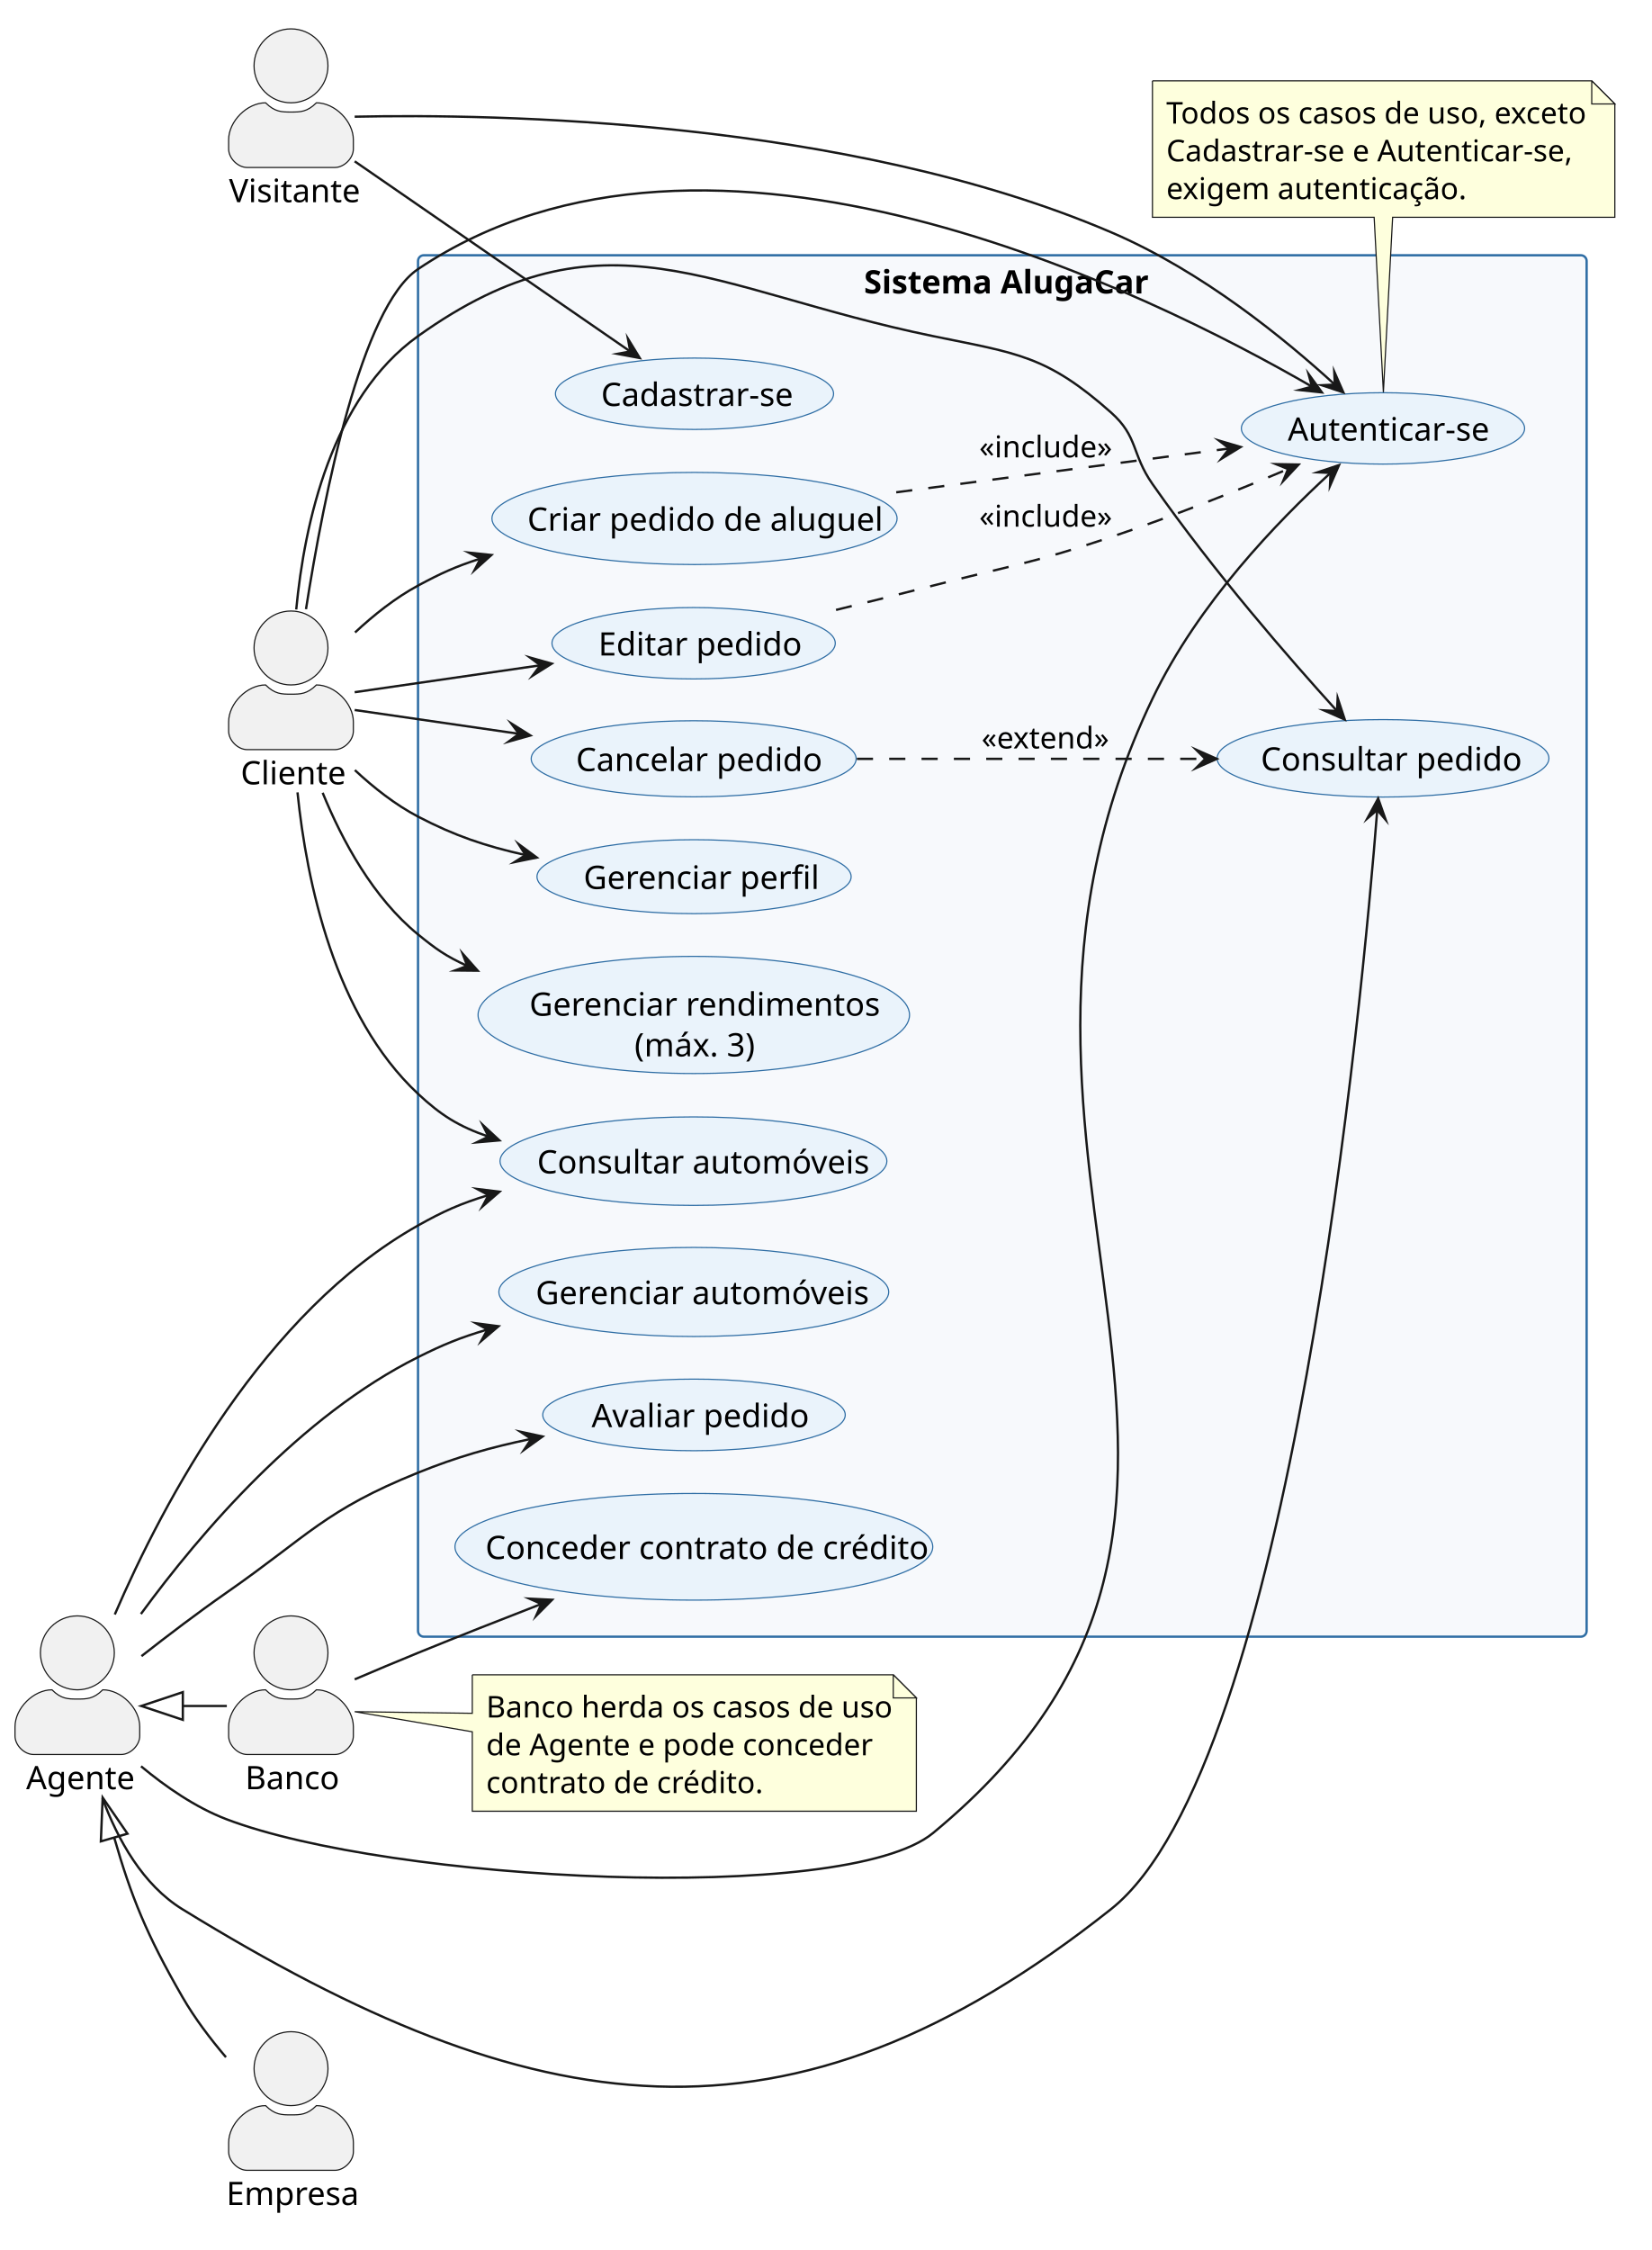
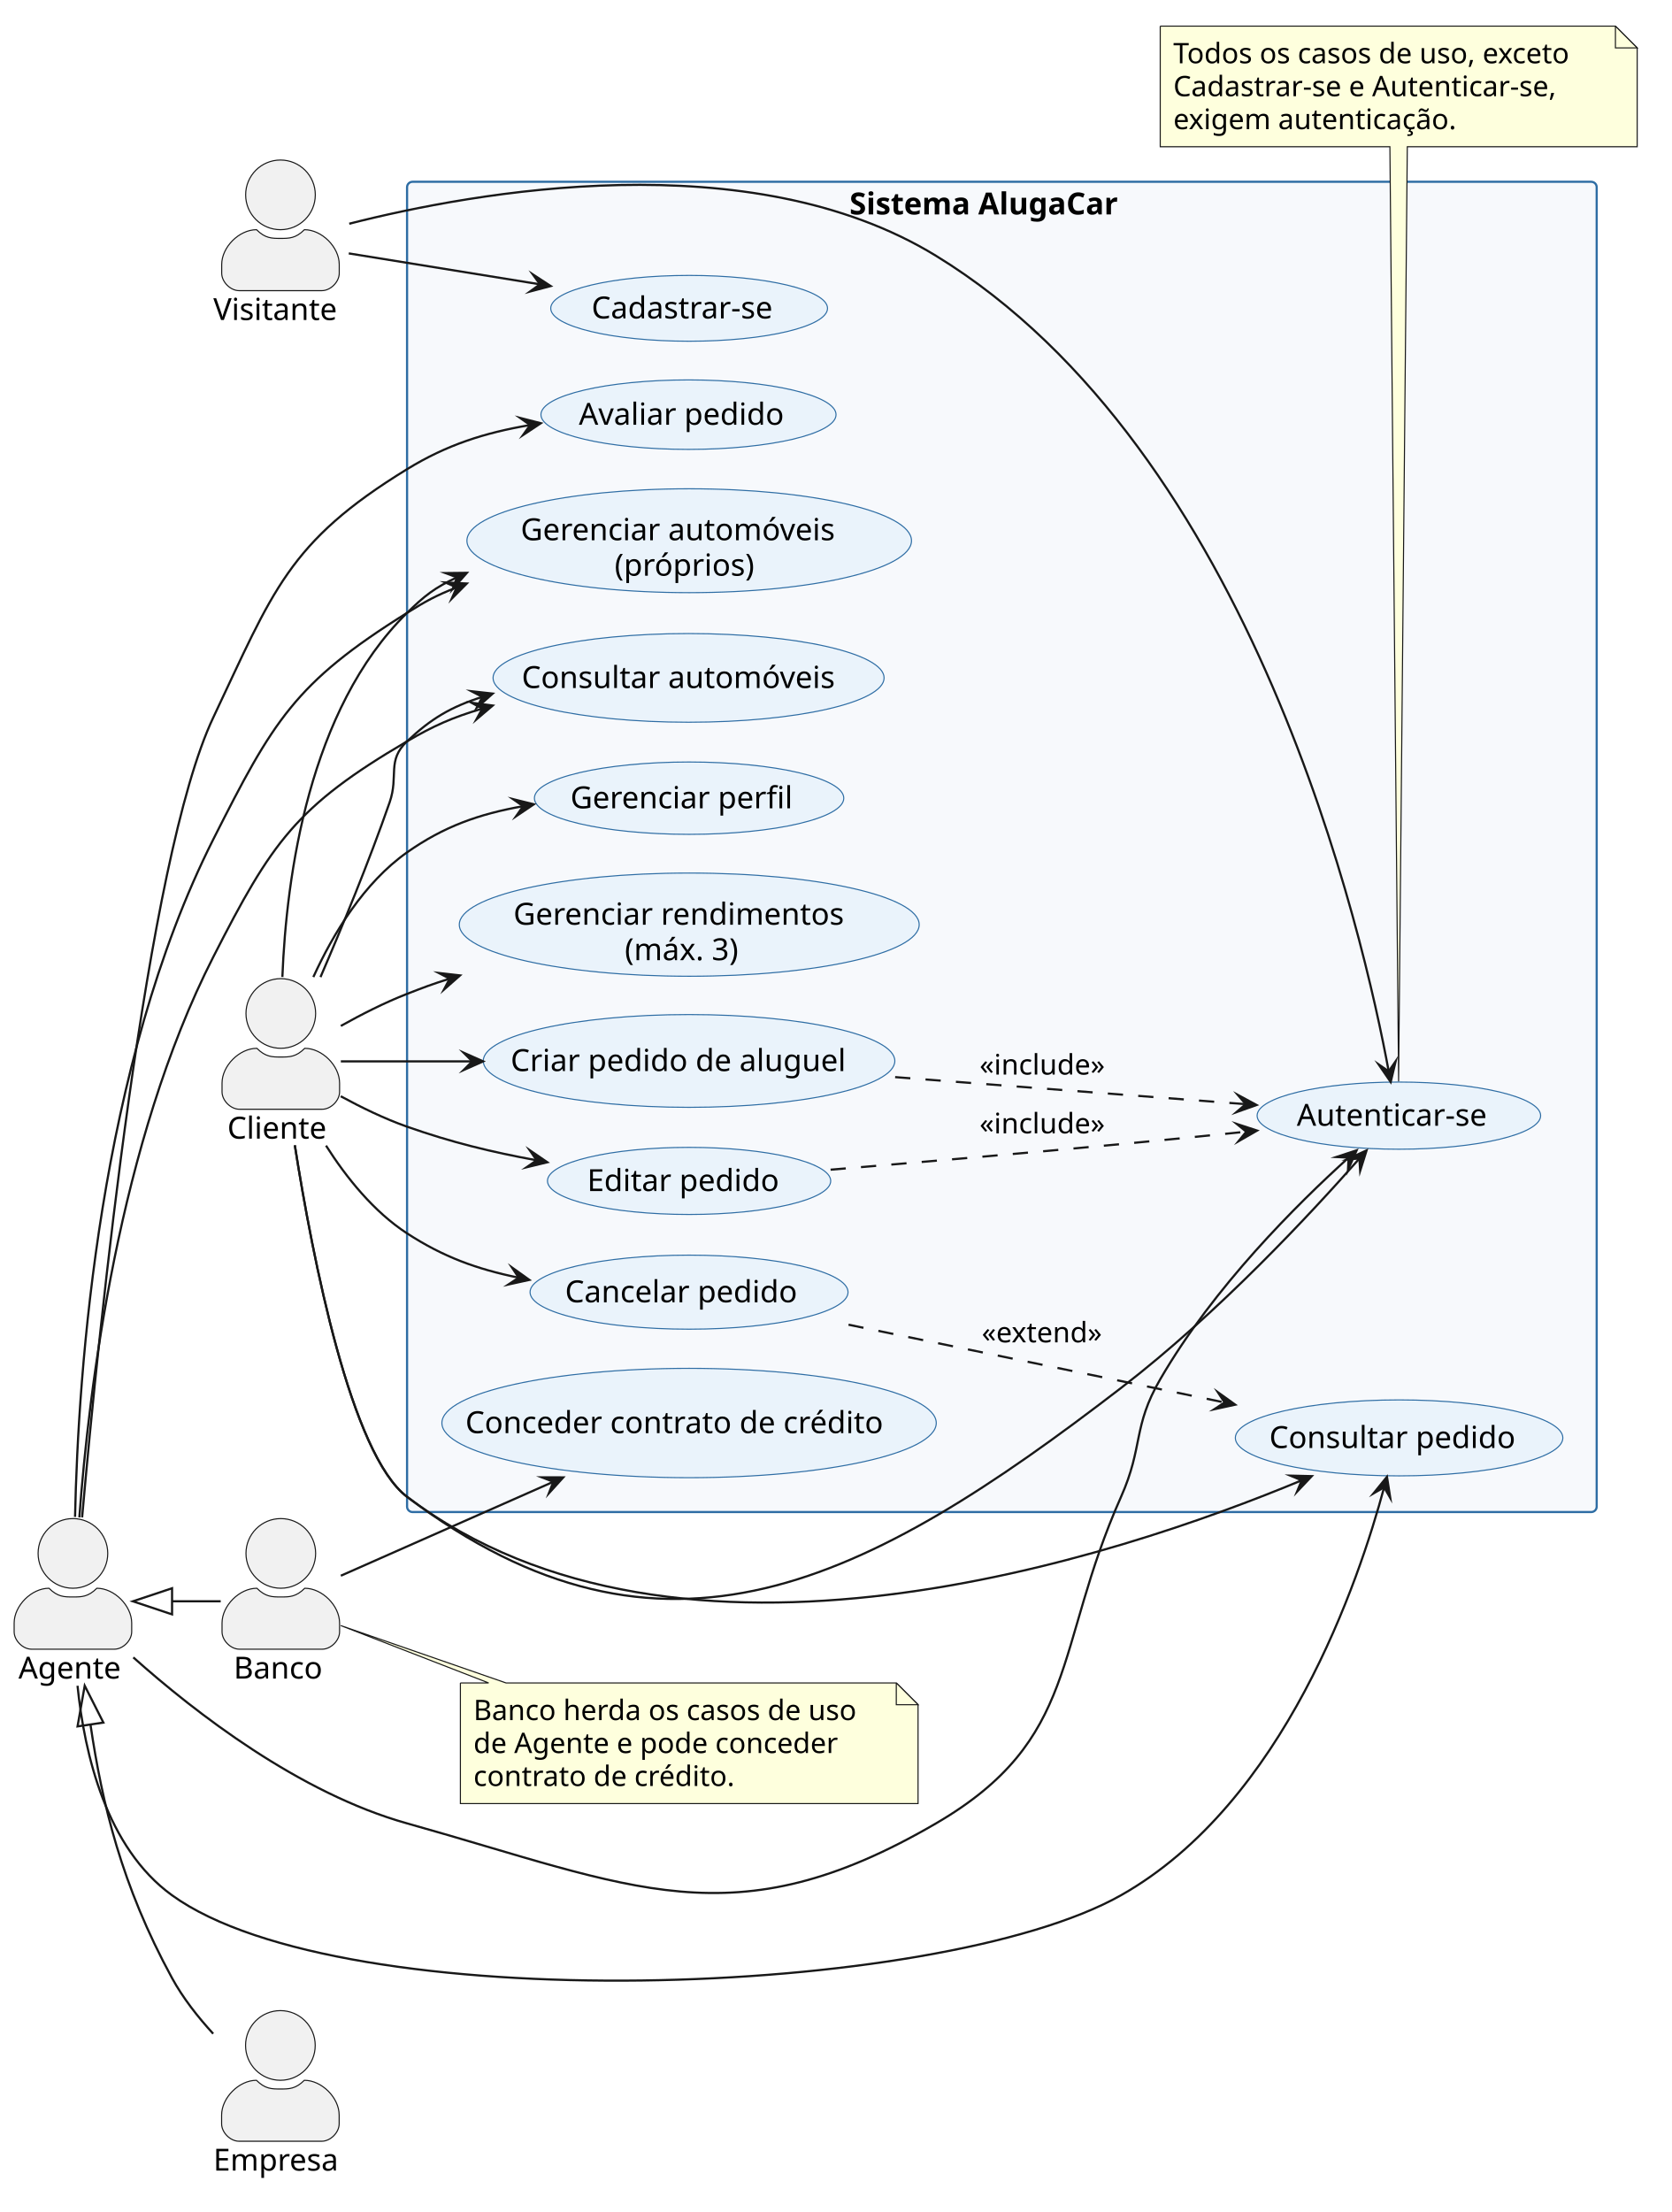
- <svg xmlns="http://www.w3.org/2000/svg" version="1.1" data-diagram-type="DESCRIPTION" style="width:715px;height:974px;background:#FFFFFF;" width="715px" height="974px" viewBox="0 0 715 974" zoomAndPan="magnify" preserveAspectRatio="none" contentStyleType="text/css">
+ <svg xmlns="http://www.w3.org/2000/svg" version="1.1" data-diagram-type="DESCRIPTION" style="width:768px;height:1016px;background:#FFFFFF;" width="768px" height="1016px" viewBox="0 0 768 1016" zoomAndPan="magnify" preserveAspectRatio="none" contentStyleType="text/css">
  <defs />
  <g font-family="sans-serif" lengthAdjust="spacing">
    <g class="cluster" data-qualified-name="Sistema AlugaCar" id="ent0008" data-source-line="25">
-       <rect x="181" y="110.5" width="506" height="598" fill="#F7F9FC" style="stroke:#2E6DA4;stroke-width:1;" rx="2.5" ry="2.5" />
-       <text x="374.09" y="127.033" fill="#000" font-size="14" textLength="119.82" font-weight="700">Sistema AlugaCar</text>
+       <rect x="187" y="83.5" width="546.5" height="611" fill="#F7F9FC" style="stroke:#2E6DA4;stroke-width:1;" rx="2.5" ry="2.5" />
+       <text x="390.247" y="98.495" fill="#000" font-size="14" textLength="140.007" font-weight="700">Sistema AlugaCar</text>
    </g>
    <g class="entity" data-qualified-name="visitante" id="ent0001" data-source-line="16">
-       <ellipse cx="126" cy="28.5" rx="16" ry="16" fill="#F1F1F1" style="stroke:#181818;stroke-width:0.5;" />
-       <path d="M126,48.5 C130,48.5 133,48.5 137,44.5 C145,44.5 153,52.5 153,60.5 L153,64.5 C153,68.5 149,72.5 145,72.5 L107,72.5 C103,72.5 99,68.5 99,64.5 L99,60.5 C99,52.5 107,44.5 115,44.5 C119,48.5 122,48.5 126,48.5" style="stroke:#181818;stroke-width:0.5;" fill="#F1F1F1" />
-       <text x="99.152" y="87.533" fill="#000" font-size="14" textLength="53.696">Visitante</text>
+       <ellipse cx="128.847" cy="89.5" rx="16" ry="16" fill="#F1F1F1" style="stroke:#181818;stroke-width:0.5;" />
+       <path d="M128.847,109.5 C132.847,109.5 135.847,109.5 139.847,105.5 C147.847,105.5 155.847,113.5 155.847,121.5 L155.847,125.5 C155.847,129.5 151.847,133.5 147.847,133.5 L109.847,133.5 C105.847,133.5 101.847,129.5 101.847,125.5 L101.847,121.5 C101.847,113.5 109.847,105.5 117.847,105.5 C121.847,109.5 124.847,109.5 128.847,109.5" style="stroke:#181818;stroke-width:0.5;" fill="#F1F1F1" />
+       <text x="98" y="146.995" fill="#000" font-size="14" textLength="61.694">Visitante</text>
    </g>
    <g class="entity" data-qualified-name="cliente" id="ent0002" data-source-line="17">
-       <ellipse cx="126" cy="280.5" rx="16" ry="16" fill="#F1F1F1" style="stroke:#181818;stroke-width:0.5;" />
-       <path d="M126,300.5 C130,300.5 133,300.5 137,296.5 C145,296.5 153,304.5 153,312.5 L153,316.5 C153,320.5 149,324.5 145,324.5 L107,324.5 C103,324.5 99,320.5 99,316.5 L99,312.5 C99,304.5 107,296.5 115,296.5 C119,300.5 122,300.5 126,300.5" style="stroke:#181818;stroke-width:0.5;" fill="#F1F1F1" />
-       <text x="104.21" y="339.533" fill="#000" font-size="14" textLength="43.579">Cliente</text>
+       <ellipse cx="129" cy="465.5" rx="16" ry="16" fill="#F1F1F1" style="stroke:#181818;stroke-width:0.5;" />
+       <path d="M129,485.5 C133,485.5 136,485.5 140,481.5 C148,481.5 156,489.5 156,497.5 L156,501.5 C156,505.5 152,509.5 148,509.5 L110,509.5 C106,509.5 102,505.5 102,501.5 L102,497.5 C102,489.5 110,481.5 118,481.5 C122,485.5 125,485.5 129,485.5" style="stroke:#181818;stroke-width:0.5;" fill="#F1F1F1" />
+       <text x="104.428" y="522.995" fill="#000" font-size="14" textLength="49.144">Cliente</text>
    </g>
    <g class="entity" data-qualified-name="agente" id="ent0003" data-source-line="18">
-       <ellipse cx="33.5" cy="715.5" rx="16" ry="16" fill="#F1F1F1" style="stroke:#181818;stroke-width:0.5;" />
-       <path d="M33.5,735.5 C37.5,735.5 40.5,735.5 44.5,731.5 C52.5,731.5 60.5,739.5 60.5,747.5 L60.5,751.5 C60.5,755.5 56.5,759.5 52.5,759.5 L14.5,759.5 C10.5,759.5 6.5,755.5 6.5,751.5 L6.5,747.5 C6.5,739.5 14.5,731.5 22.5,731.5 C26.5,735.5 29.5,735.5 33.5,735.5" style="stroke:#181818;stroke-width:0.5;" fill="#F1F1F1" />
-       <text x="11.314" y="774.533" fill="#000" font-size="14" textLength="44.372">Agente</text>
+       <ellipse cx="33.5" cy="713.5" rx="16" ry="16" fill="#F1F1F1" style="stroke:#181818;stroke-width:0.5;" />
+       <path d="M33.5,733.5 C37.5,733.5 40.5,733.5 44.5,729.5 C52.5,729.5 60.5,737.5 60.5,745.5 L60.5,749.5 C60.5,753.5 56.5,757.5 52.5,757.5 L14.5,757.5 C10.5,757.5 6.5,753.5 6.5,749.5 L6.5,745.5 C6.5,737.5 14.5,729.5 22.5,729.5 C26.5,733.5 29.5,733.5 33.5,733.5" style="stroke:#181818;stroke-width:0.5;" fill="#F1F1F1" />
+       <text x="8.474" y="770.995" fill="#000" font-size="14" textLength="50.053">Agente</text>
    </g>
    <g class="entity" data-qualified-name="empresa" id="ent0004" data-source-line="19">
-       <ellipse cx="126.01" cy="895.5" rx="16" ry="16" fill="#F1F1F1" style="stroke:#181818;stroke-width:0.5;" />
-       <path d="M126.01,915.5 C130.01,915.5 133.01,915.5 137.01,911.5 C145.01,911.5 153.01,919.5 153.01,927.5 L153.01,931.5 C153.01,935.5 149.01,939.5 145.01,939.5 L107.01,939.5 C103.01,939.5 99.01,935.5 99.01,931.5 L99.01,927.5 C99.01,919.5 107.01,911.5 115.01,911.5 C119.01,915.5 122.01,915.5 126.01,915.5" style="stroke:#181818;stroke-width:0.5;" fill="#F1F1F1" />
-       <text x="98" y="954.533" fill="#000" font-size="14" textLength="56.021">Empresa</text>
+       <ellipse cx="128.806" cy="939.5" rx="16" ry="16" fill="#F1F1F1" style="stroke:#181818;stroke-width:0.5;" />
+       <path d="M128.806,959.5 C132.806,959.5 135.806,959.5 139.806,955.5 C147.806,955.5 155.806,963.5 155.806,971.5 L155.806,975.5 C155.806,979.5 151.806,983.5 147.806,983.5 L109.806,983.5 C105.806,983.5 101.806,979.5 101.806,975.5 L101.806,971.5 C101.806,963.5 109.806,955.5 117.806,955.5 C121.806,959.5 124.806,959.5 128.806,959.5" style="stroke:#181818;stroke-width:0.5;" fill="#F1F1F1" />
+       <text x="98" y="996.995" fill="#000" font-size="14" textLength="61.612">Empresa</text>
    </g>
    <g class="entity" data-qualified-name="banco" id="ent0005" data-source-line="20">
-       <ellipse cx="126" cy="715.5" rx="16" ry="16" fill="#F1F1F1" style="stroke:#181818;stroke-width:0.5;" />
-       <path d="M126,735.5 C130,735.5 133,735.5 137,731.5 C145,731.5 153,739.5 153,747.5 L153,751.5 C153,755.5 149,759.5 145,759.5 L107,759.5 C103,759.5 99,755.5 99,751.5 L99,747.5 C99,739.5 107,731.5 115,731.5 C119,735.5 122,735.5 126,735.5" style="stroke:#181818;stroke-width:0.5;" fill="#F1F1F1" />
-       <text x="106.152" y="774.533" fill="#000" font-size="14" textLength="39.696">Banco</text>
+       <ellipse cx="129" cy="713.5" rx="16" ry="16" fill="#F1F1F1" style="stroke:#181818;stroke-width:0.5;" />
+       <path d="M129,733.5 C133,733.5 136,733.5 140,729.5 C148,729.5 156,737.5 156,745.5 L156,749.5 C156,753.5 152,757.5 148,757.5 L110,757.5 C106,757.5 102,753.5 102,749.5 L102,745.5 C102,737.5 110,729.5 118,729.5 C122,733.5 125,733.5 129,733.5" style="stroke:#181818;stroke-width:0.5;" fill="#F1F1F1" />
+       <text x="107.34" y="770.995" fill="#000" font-size="14" textLength="43.319">Banco</text>
    </g>
-     <g class="entity" data-qualified-name="GMN40" id="ent0041" data-source-line="64">
-       <path d="M499,35 L499,94.055 A0,0 0 0 0 499,94.055 L595,94.055 L599,169.902 L603,94.055 L699.213,94.055 A0,0 0 0 0 699.213,94.055 L699.213,45 L689.213,35 L499,35 A0,0 0 0 0 499,35" style="stroke:#181818;stroke-width:0.5;" fill="#FEFFDD" />
-       <path d="M689.213,35 L689.213,45 L699.213,45 L689.213,35" style="stroke:#181818;stroke-width:0.5;" fill="#FEFFDD" />
-       <text x="505" y="53.495" fill="#000" font-size="13" textLength="179.213">Todos os casos de uso, exceto</text>
-       <text x="505" y="69.847" fill="#000" font-size="13" textLength="169.793">Cadastrar-se e Autenticar-se,</text>
-       <text x="505" y="86.198" fill="#000" font-size="13" textLength="122.853">exigem autenticação.</text>
+     <g class="entity" data-qualified-name="GMN41" id="ent0042" data-source-line="65">
+       <path d="M533,12 L533,67.398 A0,0 0 0 0 533,67.398 L638.5,67.398 L642.5,496.795 L646.5,67.398 L752.11,67.398 A0,0 0 0 0 752.11,67.398 L752.11,22 L742.11,12 L533,12 A0,0 0 0 0 533,12" style="stroke:#181818;stroke-width:0.5;" fill="#FEFFDD" />
+       <path d="M742.11,12 L742.11,22 L752.11,22 L742.11,12" style="stroke:#181818;stroke-width:0.5;" fill="#FEFFDD" />
+       <text x="539" y="29.067" fill="#000" font-size="13" textLength="198.11">Todos os casos de uso, exceto</text>
+       <text x="539" y="44.2" fill="#000" font-size="13" textLength="190.741">Cadastrar-se e Autenticar-se,</text>
+       <text x="539" y="59.333" fill="#000" font-size="13" textLength="140.912">exigem autenticação.</text>
    </g>
-     <g class="entity" data-qualified-name="GMN43" id="ent0044" data-source-line="70">
-       <path d="M204.5,725 L204.5,741.671 L153.575,740.965 L204.5,749.671 L204.5,784.055 A0,0 0 0 0 204.5,784.055 L396.779,784.055 A0,0 0 0 0 396.779,784.055 L396.779,735 L386.779,725 L204.5,725 A0,0 0 0 0 204.5,725" style="stroke:#181818;stroke-width:0.5;" fill="#FEFFDD" />
-       <path d="M386.779,725 L386.779,735 L396.779,735 L386.779,725" style="stroke:#181818;stroke-width:0.5;" fill="#FEFFDD" />
-       <text x="210.5" y="743.495" fill="#000" font-size="13" textLength="171.279">Banco herda os casos de uso</text>
-       <text x="210.5" y="759.847" fill="#000" font-size="13" textLength="159.739">de Agente e pode conceder</text>
-       <text x="210.5" y="776.198" fill="#000" font-size="13" textLength="111.287">contrato de crédito.</text>
+     <g class="entity" data-qualified-name="GMN44" id="ent0045" data-source-line="71">
+       <path d="M211.5,773 L211.5,828.398 A0,0 0 0 0 211.5,828.398 L421.743,828.398 A0,0 0 0 0 421.743,828.398 L421.743,783 L411.743,773 L232.478,773 L156.534,746.64 L224.478,773 L211.5,773 A0,0 0 0 0 211.5,773" style="stroke:#181818;stroke-width:0.5;" fill="#FEFFDD" />
+       <path d="M411.743,773 L411.743,783 L421.743,783 L411.743,773" style="stroke:#181818;stroke-width:0.5;" fill="#FEFFDD" />
+       <text x="217.5" y="790.067" fill="#000" font-size="13" textLength="189.243">Banco herda os casos de uso</text>
+       <text x="217.5" y="805.2" fill="#000" font-size="13" textLength="179.791">de Agente e pode conceder</text>
+       <text x="217.5" y="820.333" fill="#000" font-size="13" textLength="128.851">contrato de crédito.</text>
    </g>
    <g class="entity" data-qualified-name="Sistema AlugaCar.UC01" id="ent0009" data-source-line="26">
-       <ellipse cx="300.717" cy="170.452" rx="60.217" ry="15.452" fill="#EAF3FB" style="stroke:#2E6DA4;stroke-width:0.5;" />
-       <text x="260.258" y="175.756" fill="#000" font-size="14" textLength="80.917">Cadastrar-se</text>
+       <ellipse cx="316.575" cy="141.615" rx="63.575" ry="15.115" fill="#EAF3FB" style="stroke:#2E6DA4;stroke-width:0.5;" />
+       <text x="271.749" y="146.263" fill="#000" font-size="14" textLength="89.653">Cadastrar-se</text>
    </g>
    <g class="entity" data-qualified-name="Sistema AlugaCar.UC02" id="ent0010" data-source-line="27">
-       <ellipse cx="598.824" cy="185.452" rx="61.324" ry="15.452" fill="#EAF3FB" style="stroke:#2E6DA4;stroke-width:0.5;" />
-       <text x="557.583" y="190.756" fill="#000" font-size="14" textLength="82.482">Autenticar-se</text>
+       <ellipse cx="642.624" cy="512.425" rx="65.124" ry="15.425" fill="#EAF3FB" style="stroke:#2E6DA4;stroke-width:0.5;" />
+       <text x="595.726" y="517.073" fill="#000" font-size="14" textLength="93.796">Autenticar-se</text>
    </g>
    <g class="entity" data-qualified-name="Sistema AlugaCar.UC03" id="ent0011" data-source-line="28">
-       <ellipse cx="300.522" cy="379.504" rx="68.022" ry="16.004" fill="#EAF3FB" style="stroke:#2E6DA4;stroke-width:0.5;" />
-       <text x="252.67" y="384.809" fill="#000" font-size="14" textLength="95.703">Gerenciar perfil</text>
+       <ellipse cx="316.561" cy="366.612" rx="71.061" ry="16.612" fill="#EAF3FB" style="stroke:#2E6DA4;stroke-width:0.5;" />
+       <text x="262.041" y="371.261" fill="#000" font-size="14" textLength="109.04">Gerenciar perfil</text>
    </g>
    <g class="entity" data-qualified-name="Sistema AlugaCar.UC04" id="ent0012" data-source-line="29">
-       <ellipse cx="300.407" cy="439.36" rx="93.407" ry="25.36" fill="#EAF3FB" style="stroke:#2E6DA4;stroke-width:0.5;" />
-       <text x="229.207" y="439.69" fill="#000" font-size="14" textLength="142.399">Gerenciar rendimentos</text>
-       <text x="274.738" y="457.299" fill="#000" font-size="14" textLength="51.338">(máx. 3)</text>
+       <ellipse cx="316.631" cy="424.704" rx="105.631" ry="23.704" fill="#EAF3FB" style="stroke:#2E6DA4;stroke-width:0.5;" />
+       <text x="235.848" y="424.731" fill="#000" font-size="14" textLength="161.567">Gerenciar rendimentos</text>
+       <text x="287.015" y="441.028" fill="#000" font-size="14" textLength="59.233">(máx. 3)</text>
    </g>
    <g class="entity" data-qualified-name="Sistema AlugaCar.UC05" id="ent0013" data-source-line="30">
-       <ellipse cx="300.255" cy="502.651" rx="83.755" ry="19.151" fill="#EAF3FB" style="stroke:#2E6DA4;stroke-width:0.5;" />
-       <text x="232.555" y="507.956" fill="#000" font-size="14" textLength="135.399">Consultar automóveis</text>
+       <ellipse cx="316.322" cy="311.364" rx="89.822" ry="20.364" fill="#EAF3FB" style="stroke:#2E6DA4;stroke-width:0.5;" />
+       <text x="239.653" y="316.013" fill="#000" font-size="14" textLength="153.337">Consultar automóveis</text>
    </g>
    <g class="entity" data-qualified-name="Sistema AlugaCar.UC06" id="ent0014" data-source-line="31">
-       <ellipse cx="300.719" cy="224.444" rx="87.719" ry="19.944" fill="#EAF3FB" style="stroke:#2E6DA4;stroke-width:0.5;" />
-       <text x="228.336" y="229.748" fill="#000" font-size="14" textLength="144.765">Criar pedido de aluguel</text>
+       <ellipse cx="316.537" cy="487.307" rx="94.537" ry="21.307" fill="#EAF3FB" style="stroke:#2E6DA4;stroke-width:0.5;" />
+       <text x="234.567" y="491.956" fill="#000" font-size="14" textLength="163.939">Criar pedido de aluguel</text>
    </g>
    <g class="entity" data-qualified-name="Sistema AlugaCar.UC07" id="ent0015" data-source-line="32">
-       <ellipse cx="300.338" cy="278.452" rx="61.338" ry="15.452" fill="#EAF3FB" style="stroke:#2E6DA4;stroke-width:0.5;" />
-       <text x="259.087" y="283.756" fill="#000" font-size="14" textLength="82.503">Editar pedido</text>
+       <ellipse cx="316.559" cy="542.412" rx="65.059" ry="15.412" fill="#EAF3FB" style="stroke:#2E6DA4;stroke-width:0.5;" />
+       <text x="269.747" y="547.06" fill="#000" font-size="14" textLength="93.625">Editar pedido</text>
    </g>
    <g class="entity" data-qualified-name="Sistema AlugaCar.UC08" id="ent0016" data-source-line="33">
-       <ellipse cx="598.84" cy="328.268" rx="71.84" ry="16.768" fill="#EAF3FB" style="stroke:#2E6DA4;stroke-width:0.5;" />
-       <text x="545.917" y="333.573" fill="#000" font-size="14" textLength="105.848">Consultar pedido</text>
+       <ellipse cx="642.725" cy="660.445" rx="75.225" ry="17.445" fill="#EAF3FB" style="stroke:#2E6DA4;stroke-width:0.5;" />
+       <text x="583.088" y="665.093" fill="#000" font-size="14" textLength="119.273">Consultar pedido</text>
    </g>
    <g class="entity" data-qualified-name="Sistema AlugaCar.UC09" id="ent0017" data-source-line="34">
-       <ellipse cx="300.357" cy="328.471" rx="70.357" ry="16.471" fill="#EAF3FB" style="stroke:#2E6DA4;stroke-width:0.5;" />
-       <text x="249.378" y="333.776" fill="#000" font-size="14" textLength="101.958">Cancelar pedido</text>
+       <ellipse cx="316.54" cy="593.508" rx="73.04" ry="17.008" fill="#EAF3FB" style="stroke:#2E6DA4;stroke-width:0.5;" />
+       <text x="259.569" y="598.156" fill="#000" font-size="14" textLength="113.941">Cancelar pedido</text>
    </g>
    <g class="entity" data-qualified-name="Sistema AlugaCar.UC10" id="ent0018" data-source-line="35">
-       <ellipse cx="300.406" cy="559.281" rx="84.406" ry="19.281" fill="#EAF3FB" style="stroke:#2E6DA4;stroke-width:0.5;" />
-       <text x="231.931" y="564.586" fill="#000" font-size="14" textLength="136.951">Gerenciar automóveis</text>
+       <ellipse cx="316.613" cy="248.359" rx="102.113" ry="23.859" fill="#EAF3FB" style="stroke:#2E6DA4;stroke-width:0.5;" />
+       <text x="239.179" y="248.136" fill="#000" font-size="14" textLength="154.868">Gerenciar automóveis</text>
+       <text x="282.351" y="264.433" fill="#000" font-size="14" textLength="68.523">(próprios)</text>
    </g>
    <g class="entity" data-qualified-name="Sistema AlugaCar.UC11" id="ent0019" data-source-line="36">
-       <ellipse cx="300.498" cy="612.5" rx="65.498" ry="15.5" fill="#EAF3FB" style="stroke:#2E6DA4;stroke-width:0.5;" />
-       <text x="256.136" y="617.804" fill="#000" font-size="14" textLength="88.724">Avaliar pedido</text>
+       <ellipse cx="316.283" cy="190.457" rx="67.783" ry="15.957" fill="#EAF3FB" style="stroke:#2E6DA4;stroke-width:0.5;" />
+       <text x="265.915" y="195.105" fill="#000" font-size="14" textLength="100.734">Avaliar pedido</text>
    </g>
    <g class="entity" data-qualified-name="Sistema AlugaCar.UC12" id="ent0020" data-source-line="37">
-       <ellipse cx="300.438" cy="669.588" rx="103.438" ry="23.088" fill="#EAF3FB" style="stroke:#2E6DA4;stroke-width:0.5;" />
-       <text x="210.162" y="674.892" fill="#000" font-size="14" textLength="180.551">Conceder contrato de crédito</text>
+       <ellipse cx="316.553" cy="653.611" rx="113.553" ry="25.111" fill="#EAF3FB" style="stroke:#2E6DA4;stroke-width:0.5;" />
+       <text x="213.781" y="658.259" fill="#000" font-size="14" textLength="205.543">Conceder contrato de crédito</text>
    </g>
    <g class="link" data-entity-1="ent0003" data-entity-2="ent0004" id="lnk6" data-link-type="extension">
-       <polygon points="44.451,778.148,43.673,797.106,55.203,793.781,44.451,778.148" fill="none" style="stroke:#181818;stroke-width:1;stroke-linejoin:miter;stroke-miterlimit:10;" />
-       <path d="M49.438,795.443 C56.836,821.1 63.369,837.36 79,864.5 C84.224,873.571 91.051,882.572 97.839,890.549" style="stroke:#181818;stroke-width:1;" fill="none" />
+       <polygon points="38.916,774.274,35.619,792.959,47.489,791.2,38.916,774.274" fill="none" style="stroke:#181818;stroke-width:1;stroke-linejoin:miter;stroke-miterlimit:10;" />
+       <path d="M41.554,792.08 C46.953,828.524 55.775,865.883 79,908.5 C83.977,917.633 90.878,926.415 97.931,934.113" style="stroke:#181818;stroke-width:1;" fill="none" />
    </g>
    <g class="link" data-entity-1="ent0003" data-entity-2="ent0005" id="lnk7" data-link-type="extension">
-       <polygon points="61.164,738.5,79.164,744.5,79.164,732.5,61.164,738.5" fill="none" style="stroke:#181818;stroke-width:1;stroke-linejoin:miter;stroke-miterlimit:10;" />
-       <path d="M79.164,738.5 C90.843,738.5 86.521,738.5 98.214,738.5" style="stroke:#181818;stroke-width:1;" fill="none" />
+       <polygon points="61.043,735.5,79.043,741.5,79.043,729.5,61.043,735.5" fill="none" style="stroke:#181818;stroke-width:1;stroke-linejoin:miter;stroke-miterlimit:10;" />
+       <path d="M79.043,735.5 C91.677,735.5 88.748,735.5 101.39,735.5" style="stroke:#181818;stroke-width:1;" fill="none" />
    </g>
    <g class="link" data-entity-1="ent0001" data-entity-2="ent0009" id="lnk21" data-link-type="dependency">
-       <polygon points="277.019,154.991,271.882,146.588,272.903,152.152,267.34,153.173,277.019,154.991" fill="#181818" style="stroke:#181818;stroke-width:1;stroke-linejoin:miter;stroke-miterlimit:10;" />
-       <path d="M153.575,69.833 C187.409,93.173 241.156,130.251 272.903,152.152" style="stroke:#181818;stroke-width:1;" fill="none" />
+       <polygon points="252.993,131.391,244.747,126.006,248.057,130.593,243.47,133.903,252.993,131.391" fill="#181818" style="stroke:#181818;stroke-width:1;stroke-linejoin:miter;stroke-miterlimit:10;" />
+       <path d="M160.217,116.387 C185.266,120.438 216.772,125.533 248.057,130.593" style="stroke:#181818;stroke-width:1;" fill="none" />
    </g>
    <g class="link" data-entity-1="ent0001" data-entity-2="ent0010" id="lnk22" data-link-type="dependency">
-       <polygon points="581.673,169.874,577.722,160.852,577.98,166.503,572.329,166.761,581.673,169.874" fill="#181818" style="stroke:#181818;stroke-width:1;stroke-linejoin:miter;stroke-miterlimit:10;" />
-       <path d="M153.573,50.514 C214.259,49.236 366.619,51.591 481,100.5 C520.937,117.577 556.636,147.021 577.98,166.503" style="stroke:#181818;stroke-width:1;" fill="none" />
+       <polygon points="638.865,496.988,641.161,487.411,637.955,492.071,633.295,488.865,638.865,496.988" fill="#181818" style="stroke:#181818;stroke-width:1;stroke-linejoin:miter;stroke-miterlimit:10;" />
+       <path d="M160.433,102.756 C217.948,88.122 344.487,65.119 430,117.5 C576.263,207.094 626.565,430.477 637.955,492.071" style="stroke:#181818;stroke-width:1;" fill="none" />
    </g>
    <g class="link" data-entity-1="ent0002" data-entity-2="ent0010" id="lnk23" data-link-type="dependency">
-       <polygon points="572.382,169.87,566.593,161.902,568.053,167.367,562.588,168.828,572.382,169.87" fill="#181818" style="stroke:#181818;stroke-width:1;stroke-linejoin:miter;stroke-miterlimit:10;" />
-       <path d="M132.491,263.706 C140.324,213.85 156.521,132.934 181,116.5 C307.417,31.63 498.535,127.171 568.053,167.367" style="stroke:#181818;stroke-width:1;" fill="none" />
+       <polygon points="627.796,528.383,618.842,532.484,624.488,532.132,624.84,537.778,627.796,528.383" fill="#181818" style="stroke:#181818;stroke-width:1;stroke-linejoin:miter;stroke-miterlimit:10;" />
+       <path d="M135.438,526.053 C143.716,578.51 161.281,668.087 187,687.5 C304.697,776.34 398.108,727.395 515,637.5 C560.033,602.867 602.373,557.193 624.488,532.132" style="stroke:#181818;stroke-width:1;" fill="none" />
    </g>
    <g class="link" data-entity-1="ent0002" data-entity-2="ent0011" id="lnk24" data-link-type="dependency">
-       <polygon points="232.447,371.225,224.524,365.375,227.565,370.145,222.796,373.187,232.447,371.225" fill="#181818" style="stroke:#181818;stroke-width:1;stroke-linejoin:miter;stroke-miterlimit:10;" />
-       <path d="M153.648,333.371 C161.756,340.929 171.148,348.353 181,353.5 C196.774,361.742 210.164,366.296 227.565,370.145" style="stroke:#181818;stroke-width:1;" fill="none" />
+       <polygon points="245.241,369.428,235.683,367.051,240.317,370.296,237.072,374.93,245.241,369.428" fill="#181818" style="stroke:#181818;stroke-width:1;stroke-linejoin:miter;stroke-miterlimit:10;" />
+       <path d="M143.94,448.772 C153.136,428.666 167.19,405.451 187,391.5 C203.909,379.592 220.11,373.859 240.317,370.296" style="stroke:#181818;stroke-width:1;" fill="none" />
    </g>
    <g class="link" data-entity-1="ent0002" data-entity-2="ent0012" id="lnk25" data-link-type="dependency">
-       <polygon points="206.848,420.201,200.322,412.825,202.299,418.125,197,420.102,206.848,420.201" fill="#181818" style="stroke:#181818;stroke-width:1;stroke-linejoin:miter;stroke-miterlimit:10;" />
-       <path d="M139.707,343.194 C148.296,364.16 161.652,388.741 181,404.5 C188.734,410.799 193.02,413.889 202.299,418.125" style="stroke:#181818;stroke-width:1;" fill="none" />
+       <polygon points="211.34,448.023,201.555,446.899,206.569,449.519,203.949,454.533,211.34,448.023" fill="#181818" style="stroke:#181818;stroke-width:1;stroke-linejoin:miter;stroke-miterlimit:10;" />
+       <path d="M156.579,471.225 C165.948,465.984 176.712,460.503 187,456.5 C194.82,453.457 198.252,452.128 206.569,449.519" style="stroke:#181818;stroke-width:1;" fill="none" />
    </g>
    <g class="link" data-entity-1="ent0002" data-entity-2="ent0013" id="lnk26" data-link-type="dependency">
-       <polygon points="216.227,493.65,209.015,486.943,211.499,492.026,206.416,494.509,216.227,493.65" fill="#181818" style="stroke:#181818;stroke-width:1;stroke-linejoin:miter;stroke-miterlimit:10;" />
-       <path d="M128.815,343.016 C132.757,381.72 144.801,439.668 181,473.5 C190.903,482.756 198.532,487.572 211.499,492.026" style="stroke:#181818;stroke-width:1;" fill="none" />
+       <polygon points="226.347,318.577,216.559,317.484,221.581,320.088,218.977,325.11,226.347,318.577" fill="#181818" style="stroke:#181818;stroke-width:1;stroke-linejoin:miter;stroke-miterlimit:10;" />
+       <path d="M147.228,448.798 C157.171,425.729 169.539,395.725 179,368.5 C183.248,356.275 177.594,349.39 187,340.5 C197.97,330.132 207.058,324.693 221.581,320.088" style="stroke:#181818;stroke-width:1;" fill="none" />
    </g>
    <g class="link" data-entity-1="ent0002" data-entity-2="ent0014" id="lnk27" data-link-type="dependency">
-       <polygon points="212.783,240.255,202.989,239.221,208.026,241.795,205.453,246.832,212.783,240.255" fill="#181818" style="stroke:#181818;stroke-width:1;stroke-linejoin:miter;stroke-miterlimit:10;" />
-       <path d="M153.73,273.783 C161.838,266.227 171.211,258.765 181,253.5 C190.886,248.183 197.001,245.364 208.026,241.795" style="stroke:#181818;stroke-width:1;" fill="none" />
+       <polygon points="221.956,487.5,212.956,483.5,216.956,487.5,212.956,491.5,221.956,487.5" fill="#181818" style="stroke:#181818;stroke-width:1;stroke-linejoin:miter;stroke-miterlimit:10;" />
+       <path d="M156.578,487.5 C174.009,487.5 192.947,487.5 216.956,487.5" style="stroke:#181818;stroke-width:1;" fill="none" />
    </g>
    <g class="link" data-entity-1="ent0002" data-entity-2="ent0015" id="lnk28" data-link-type="dependency">
-       <polygon points="238.91,287.281,229.43,284.613,233.962,287.998,230.577,292.531,238.91,287.281" fill="#181818" style="stroke:#181818;stroke-width:1;stroke-linejoin:miter;stroke-miterlimit:10;" />
-       <path d="M153.575,299.649 C176.257,296.361 204.79,292.226 233.962,287.998" style="stroke:#181818;stroke-width:1;" fill="none" />
+       <polygon points="251.449,533.836,243.316,528.281,246.531,532.936,241.876,536.15,251.449,533.836" fill="#181818" style="stroke:#181818;stroke-width:1;stroke-linejoin:miter;stroke-miterlimit:10;" />
+       <path d="M156.522,503.52 C165.886,508.614 176.662,513.863 187,517.5 C207.474,524.704 225.637,529.112 246.531,532.936" style="stroke:#181818;stroke-width:1;" fill="none" />
    </g>
    <g class="link" data-entity-1="ent0002" data-entity-2="ent0016" id="lnk29" data-link-type="dependency">
-       <polygon points="582.28,311.491,579.194,302.138,578.92,307.788,573.27,307.514,582.28,311.491" fill="#181818" style="stroke:#181818;stroke-width:1;stroke-linejoin:miter;stroke-miterlimit:10;" />
-       <path d="M128.268,263.831 C131.83,226.423 143.625,172.224 181,145.5 C261.622,87.854 306.913,125.572 404,145.5 C440.472,152.986 453.127,153.815 481,178.5 C492.927,189.063 489.873,196.441 499,209.5 C525.788,247.828 558.536,285.326 578.92,307.788" style="stroke:#181818;stroke-width:1;" fill="none" />
+       <polygon points="602.61,678.014,592.764,677.776,597.993,679.934,595.836,685.163,602.61,678.014" fill="#181818" style="stroke:#181818;stroke-width:1;stroke-linejoin:miter;stroke-miterlimit:10;" />
+       <path d="M135.438,526.053 C143.716,578.51 161.281,668.087 187,687.5 C312.549,782.267 512.93,715.306 597.993,679.934" style="stroke:#181818;stroke-width:1;" fill="none" />
    </g>
    <g class="link" data-entity-1="ent0002" data-entity-2="ent0017" id="lnk30" data-link-type="dependency">
-       <polygon points="229.671,318.38,221.338,313.13,224.723,317.663,220.19,321.048,229.671,318.38" fill="#181818" style="stroke:#181818;stroke-width:1;stroke-linejoin:miter;stroke-miterlimit:10;" />
-       <path d="M153.575,307.351 C173.894,310.296 197.932,313.78 224.723,317.663" style="stroke:#181818;stroke-width:1;" fill="none" />
+       <polygon points="243.175,587.868,235.163,582.14,238.277,586.863,233.555,589.977,243.175,587.868" fill="#181818" style="stroke:#181818;stroke-width:1;stroke-linejoin:miter;stroke-miterlimit:10;" />
+       <path d="M149.77,526.2 C159.148,540.929 171.686,556.544 187,566.5 C203.628,577.31 218.897,582.885 238.277,586.863" style="stroke:#181818;stroke-width:1;" fill="none" />
    </g>
-     <g class="link" data-entity-1="ent0003" data-entity-2="ent0010" id="lnk31" data-link-type="dependency">
-       <polygon points="579.799,201.329,570.463,204.466,576.115,204.709,575.871,210.361,579.799,201.329" fill="#181818" style="stroke:#181818;stroke-width:1;stroke-linejoin:miter;stroke-miterlimit:10;" />
-       <path d="M61.075,764.605 C71.704,773.453 84.601,782.385 98,787.5 C168.499,814.414 365.777,825.036 404,793.5 C575.447,652.045 402.984,502.961 499,302.5 C518.885,260.984 553.421,225.528 576.115,204.709" style="stroke:#181818;stroke-width:1;" fill="none" />
+     <g class="link" data-entity-1="ent0002" data-entity-2="ent0018" id="lnk31" data-link-type="dependency">
+       <polygon points="214.484,263.116,204.636,263.221,209.937,265.195,207.962,270.496,214.484,263.116" fill="#181818" style="stroke:#181818;stroke-width:1;stroke-linejoin:miter;stroke-miterlimit:10;" />
+       <path d="M129.718,448.745 C131.557,402.481 141.849,325.82 187,281.5 C194.89,273.755 199.791,269.834 209.937,265.195" style="stroke:#181818;stroke-width:1;" fill="none" />
    </g>
-     <g class="link" data-entity-1="ent0003" data-entity-2="ent0013" id="lnk32" data-link-type="dependency">
-       <polygon points="216.301,515.874,206.526,514.671,211.518,517.332,208.858,522.324,216.301,515.874" fill="#181818" style="stroke:#181818;stroke-width:1;stroke-linejoin:miter;stroke-miterlimit:10;" />
-       <path d="M49.703,698.884 C70.894,649.752 114.375,567.917 181,530.5 C191.875,524.393 199.248,521.071 211.518,517.332" style="stroke:#181818;stroke-width:1;" fill="none" />
+     <g class="link" data-entity-1="ent0003" data-entity-2="ent0010" id="lnk32" data-link-type="dependency">
+       <polygon points="623.237,528.353,613.881,531.429,619.531,531.709,619.251,537.359,623.237,528.353" fill="#181818" style="stroke:#181818;stroke-width:1;stroke-linejoin:miter;stroke-miterlimit:10;" />
+       <path d="M61.248,761.272 C89.733,786.678 137.46,823.646 187,837.5 C291.01,866.586 336.687,891.876 430,837.5 C496.206,798.92 483.849,757.509 515,687.5 C525.284,664.387 520.29,655.374 533,633.5 C557.807,590.807 595.694,553.296 619.531,531.709" style="stroke:#181818;stroke-width:1;" fill="none" />
    </g>
-     <g class="link" data-entity-1="ent0003" data-entity-2="ent0016" id="lnk33" data-link-type="dependency">
-       <polygon points="596.735,345.641,592.042,354.3,596.343,350.625,600.017,354.927,596.735,345.641" fill="#181818" style="stroke:#181818;stroke-width:1;stroke-linejoin:miter;stroke-miterlimit:10;" />
-       <path d="M44.35,778.421 C50.992,796.395 61.791,815.918 79,826.5 C231.196,920.086 340.959,937.452 481,826.5 C559.4,764.384 590.023,431.014 596.343,350.625" style="stroke:#181818;stroke-width:1;" fill="none" />
+     <g class="link" data-entity-1="ent0003" data-entity-2="ent0013" id="lnk33" data-link-type="dependency">
+       <polygon points="226.36,324.064,216.596,322.768,221.563,325.476,218.855,330.442,226.36,324.064" fill="#181818" style="stroke:#181818;stroke-width:1;stroke-linejoin:miter;stroke-miterlimit:10;" />
+       <path d="M36.453,696.959 C40.772,638.368 54.526,524.706 98,439.5 C124.89,386.797 135.958,370.423 187,340.5 C199.035,333.444 207.834,329.516 221.563,325.476" style="stroke:#181818;stroke-width:1;" fill="none" />
    </g>
-     <g class="link" data-entity-1="ent0003" data-entity-2="ent0018" id="lnk34" data-link-type="dependency">
-       <polygon points="215.867,574.109,206.102,572.831,211.073,575.53,208.375,580.501,215.867,574.109" fill="#181818" style="stroke:#181818;stroke-width:1;stroke-linejoin:miter;stroke-miterlimit:10;" />
-       <path d="M61.009,698.681 C87.043,663.122 130.177,612.857 181,587.5 C191.877,582.073 199.052,579.093 211.073,575.53" style="stroke:#181818;stroke-width:1;" fill="none" />
+     <g class="link" data-entity-1="ent0003" data-entity-2="ent0016" id="lnk34" data-link-type="dependency">
+       <polygon points="637.152,678.311,630.948,685.96,635.851,683.139,638.673,688.041,637.152,678.311" fill="#181818" style="stroke:#181818;stroke-width:1;stroke-linejoin:miter;stroke-miterlimit:10;" />
+       <path d="M35.611,774.295 C38.816,805.901 48.906,848.733 79,870.5 C157.506,927.283 430.646,918.163 515,870.5 C590.223,827.996 624.39,725.681 635.851,683.139" style="stroke:#181818;stroke-width:1;" fill="none" />
    </g>
-     <g class="link" data-entity-1="ent0003" data-entity-2="ent0019" id="lnk35" data-link-type="dependency">
-       <polygon points="234.932,621.845,225.305,619.767,230.037,622.866,226.938,627.599,234.932,621.845" fill="#181818" style="stroke:#181818;stroke-width:1;stroke-linejoin:miter;stroke-miterlimit:10;" />
-       <path d="M61.258,716.924 C72.43,708.16 85.66,698.096 98,689.5 C133.718,664.618 140.636,653.8 181,637.5 C197.962,630.65 212.186,626.59 230.037,622.866" style="stroke:#181818;stroke-width:1;" fill="none" />
+     <g class="link" data-entity-1="ent0003" data-entity-2="ent0018" id="lnk35" data-link-type="dependency">
+       <polygon points="214.448,268.014,204.611,267.545,209.788,269.825,207.508,275.002,214.448,268.014" fill="#181818" style="stroke:#181818;stroke-width:1;stroke-linejoin:miter;stroke-miterlimit:10;" />
+       <path d="M34.474,696.737 C35.918,629.683 45.582,489.267 98,385.5 C125.431,331.198 135.364,313.67 187,281.5 C195.504,276.202 200.168,273.562 209.788,269.825" style="stroke:#181818;stroke-width:1;" fill="none" />
    </g>
-     <g class="link" data-entity-1="ent0005" data-entity-2="ent0020" id="lnk36" data-link-type="dependency">
-       <polygon points="239.067,692.525,229.229,692.045,234.404,694.331,232.118,699.505,239.067,692.525" fill="#181818" style="stroke:#181818;stroke-width:1;stroke-linejoin:miter;stroke-miterlimit:10;" />
-       <path d="M153.571,726.981 C162.285,723.257 172.034,719.149 181,715.5 C199.806,707.847 215.736,701.56 234.404,694.331" style="stroke:#181818;stroke-width:1;" fill="none" />
+     <g class="link" data-entity-1="ent0003" data-entity-2="ent0019" id="lnk36" data-link-type="dependency">
+       <polygon points="248.463,194.391,238.921,191.953,243.534,195.227,240.259,199.84,248.463,194.391" fill="#181818" style="stroke:#181818;stroke-width:1;stroke-linejoin:miter;stroke-miterlimit:10;" />
+       <path d="M37.722,696.963 C45.55,608.688 67.212,394.45 98,329.5 C125.533,271.417 132.202,249.1 187,215.5 C205.309,204.273 222.682,198.765 243.534,195.227" style="stroke:#181818;stroke-width:1;" fill="none" />
    </g>
-     <g class="link" data-entity-1="ent0014" data-entity-2="ent0010" id="lnk37" data-link-type="dependency">
-       <polygon points="537.227,193.494,527.783,190.702,532.27,194.146,528.826,198.633,537.227,193.494" fill="#181818" style="stroke:#181818;stroke-width:1;stroke-linejoin:miter;stroke-miterlimit:10;" />
-       <path d="M388.057,213.115 C435.917,206.819 489.261,199.803 532.27,194.146" style="stroke:#181818;stroke-width:1;stroke-dasharray:7,7;" fill="none" />
-       <text x="424" y="197.995" fill="#000" font-size="13" textLength="55.656">«include»</text>
+     <g class="link" data-entity-1="ent0005" data-entity-2="ent0020" id="lnk37" data-link-type="dependency">
+       <polygon points="258.763,678.581,248.914,678.561,254.19,680.602,252.149,685.878,258.763,678.581" fill="#181818" style="stroke:#181818;stroke-width:1;stroke-linejoin:miter;stroke-miterlimit:10;" />
+       <path d="M156.578,723.751 C183.125,712.016 220.192,695.631 254.19,680.602" style="stroke:#181818;stroke-width:1;" fill="none" />
    </g>
-     <g class="link" data-entity-1="ent0015" data-entity-2="ent0010" id="lnk38" data-link-type="dependency">
-       <polygon points="562.297,201.093,552.45,200.916,557.693,203.042,555.568,208.284,562.297,201.093" fill="#181818" style="stroke:#181818;stroke-width:1;stroke-linejoin:miter;stroke-miterlimit:10;" />
-       <path d="M362.001,264.031 C375.821,260.646 390.433,257.004 404,253.5 C438.345,244.63 447.375,243.797 481,232.5 C508.702,223.193 534.724,212.76 557.693,203.042" style="stroke:#181818;stroke-width:1;stroke-dasharray:7,7;" fill="none" />
-       <text x="424" y="227.995" fill="#000" font-size="13" textLength="55.656">«include»</text>
+     <g class="link" data-entity-1="ent0014" data-entity-2="ent0010" id="lnk38" data-link-type="dependency">
+       <polygon points="577.249,507.542,568.583,502.862,572.264,507.158,567.968,510.838,577.249,507.542" fill="#181818" style="stroke:#181818;stroke-width:1;stroke-linejoin:miter;stroke-miterlimit:10;" />
+       <path d="M411.214,494.731 C464.479,498.841 524.814,503.496 572.264,507.158" style="stroke:#181818;stroke-width:1;stroke-dasharray:7,7;" fill="none" />
+       <text x="450" y="493.567" fill="#000" font-size="13" textLength="63.007">«include»</text>
    </g>
-     <g class="link" data-entity-1="ent0017" data-entity-2="ent0016" id="lnk39" data-link-type="dependency">
-       <polygon points="526.86,328.5,517.86,324.5,521.86,328.5,517.86,332.5,526.86,328.5" fill="#181818" style="stroke:#181818;stroke-width:1;stroke-linejoin:miter;stroke-miterlimit:10;" />
-       <path d="M371.016,328.5 C417.915,328.5 474.624,328.5 521.86,328.5" style="stroke:#181818;stroke-width:1;stroke-dasharray:7,7;" fill="none" />
-       <text x="425" y="323.995" fill="#000" font-size="13" textLength="53.492">«extend»</text>
+     <g class="link" data-entity-1="ent0015" data-entity-2="ent0010" id="lnk39" data-link-type="dependency">
+       <polygon points="577.491,519.286,568.128,516.231,572.518,519.799,568.949,524.189,577.491,519.286" fill="#181818" style="stroke:#181818;stroke-width:1;stroke-linejoin:miter;stroke-miterlimit:10;" />
+       <path d="M381.565,537.255 C420.225,534.024 470.459,529.705 515,525.5 C535.331,523.58 552.512,521.864 572.518,519.799" style="stroke:#181818;stroke-width:1;stroke-dasharray:7,7;" fill="none" />
+       <text x="450" y="520.567" fill="#000" font-size="13" textLength="63.007">«include»</text>
+     </g>
+     <g class="link" data-entity-1="ent0017" data-entity-2="ent0016" id="lnk40" data-link-type="dependency">
+       <polygon points="567.448,645.187,559.444,639.447,562.551,644.174,557.824,647.281,567.448,645.187" fill="#181818" style="stroke:#181818;stroke-width:1;stroke-linejoin:miter;stroke-miterlimit:10;" />
+       <path d="M389.809,608.453 C442.683,619.387 509.274,633.157 562.551,644.174" style="stroke:#181818;stroke-width:1;stroke-dasharray:7,7;" fill="none" />
+       <text x="451" y="616.567" fill="#000" font-size="13" textLength="61.185">«extend»</text>
    </g>
  </g>
</svg>
